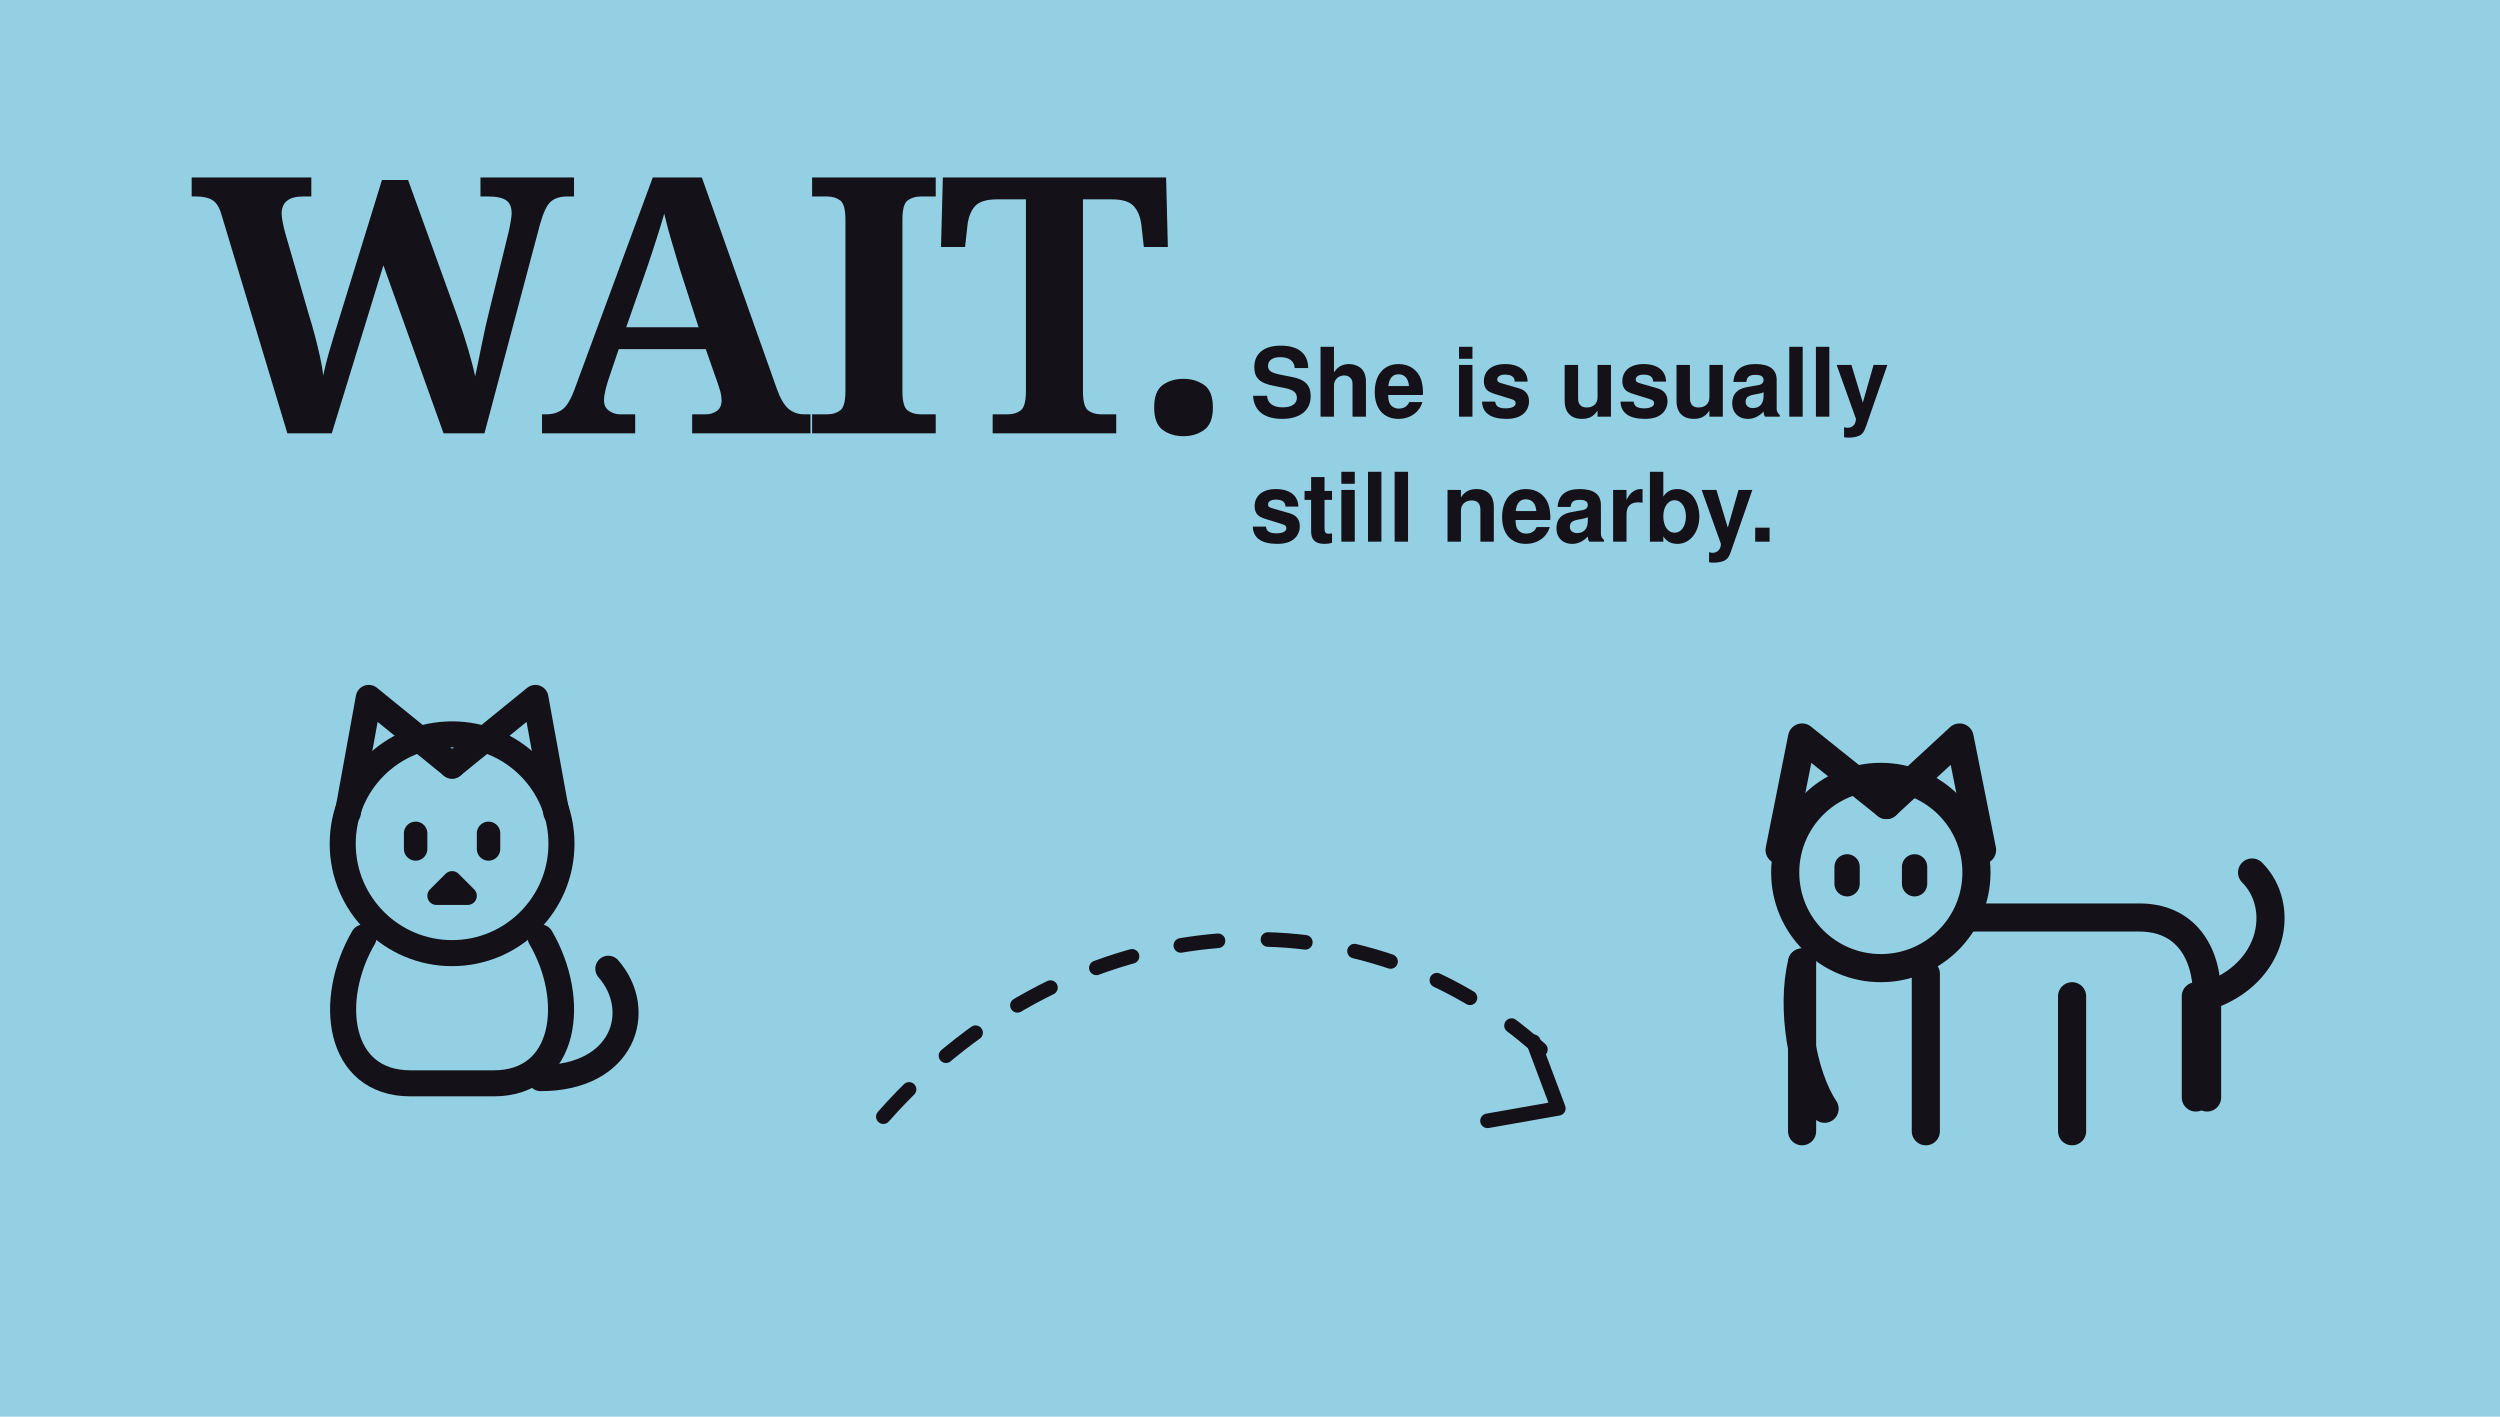
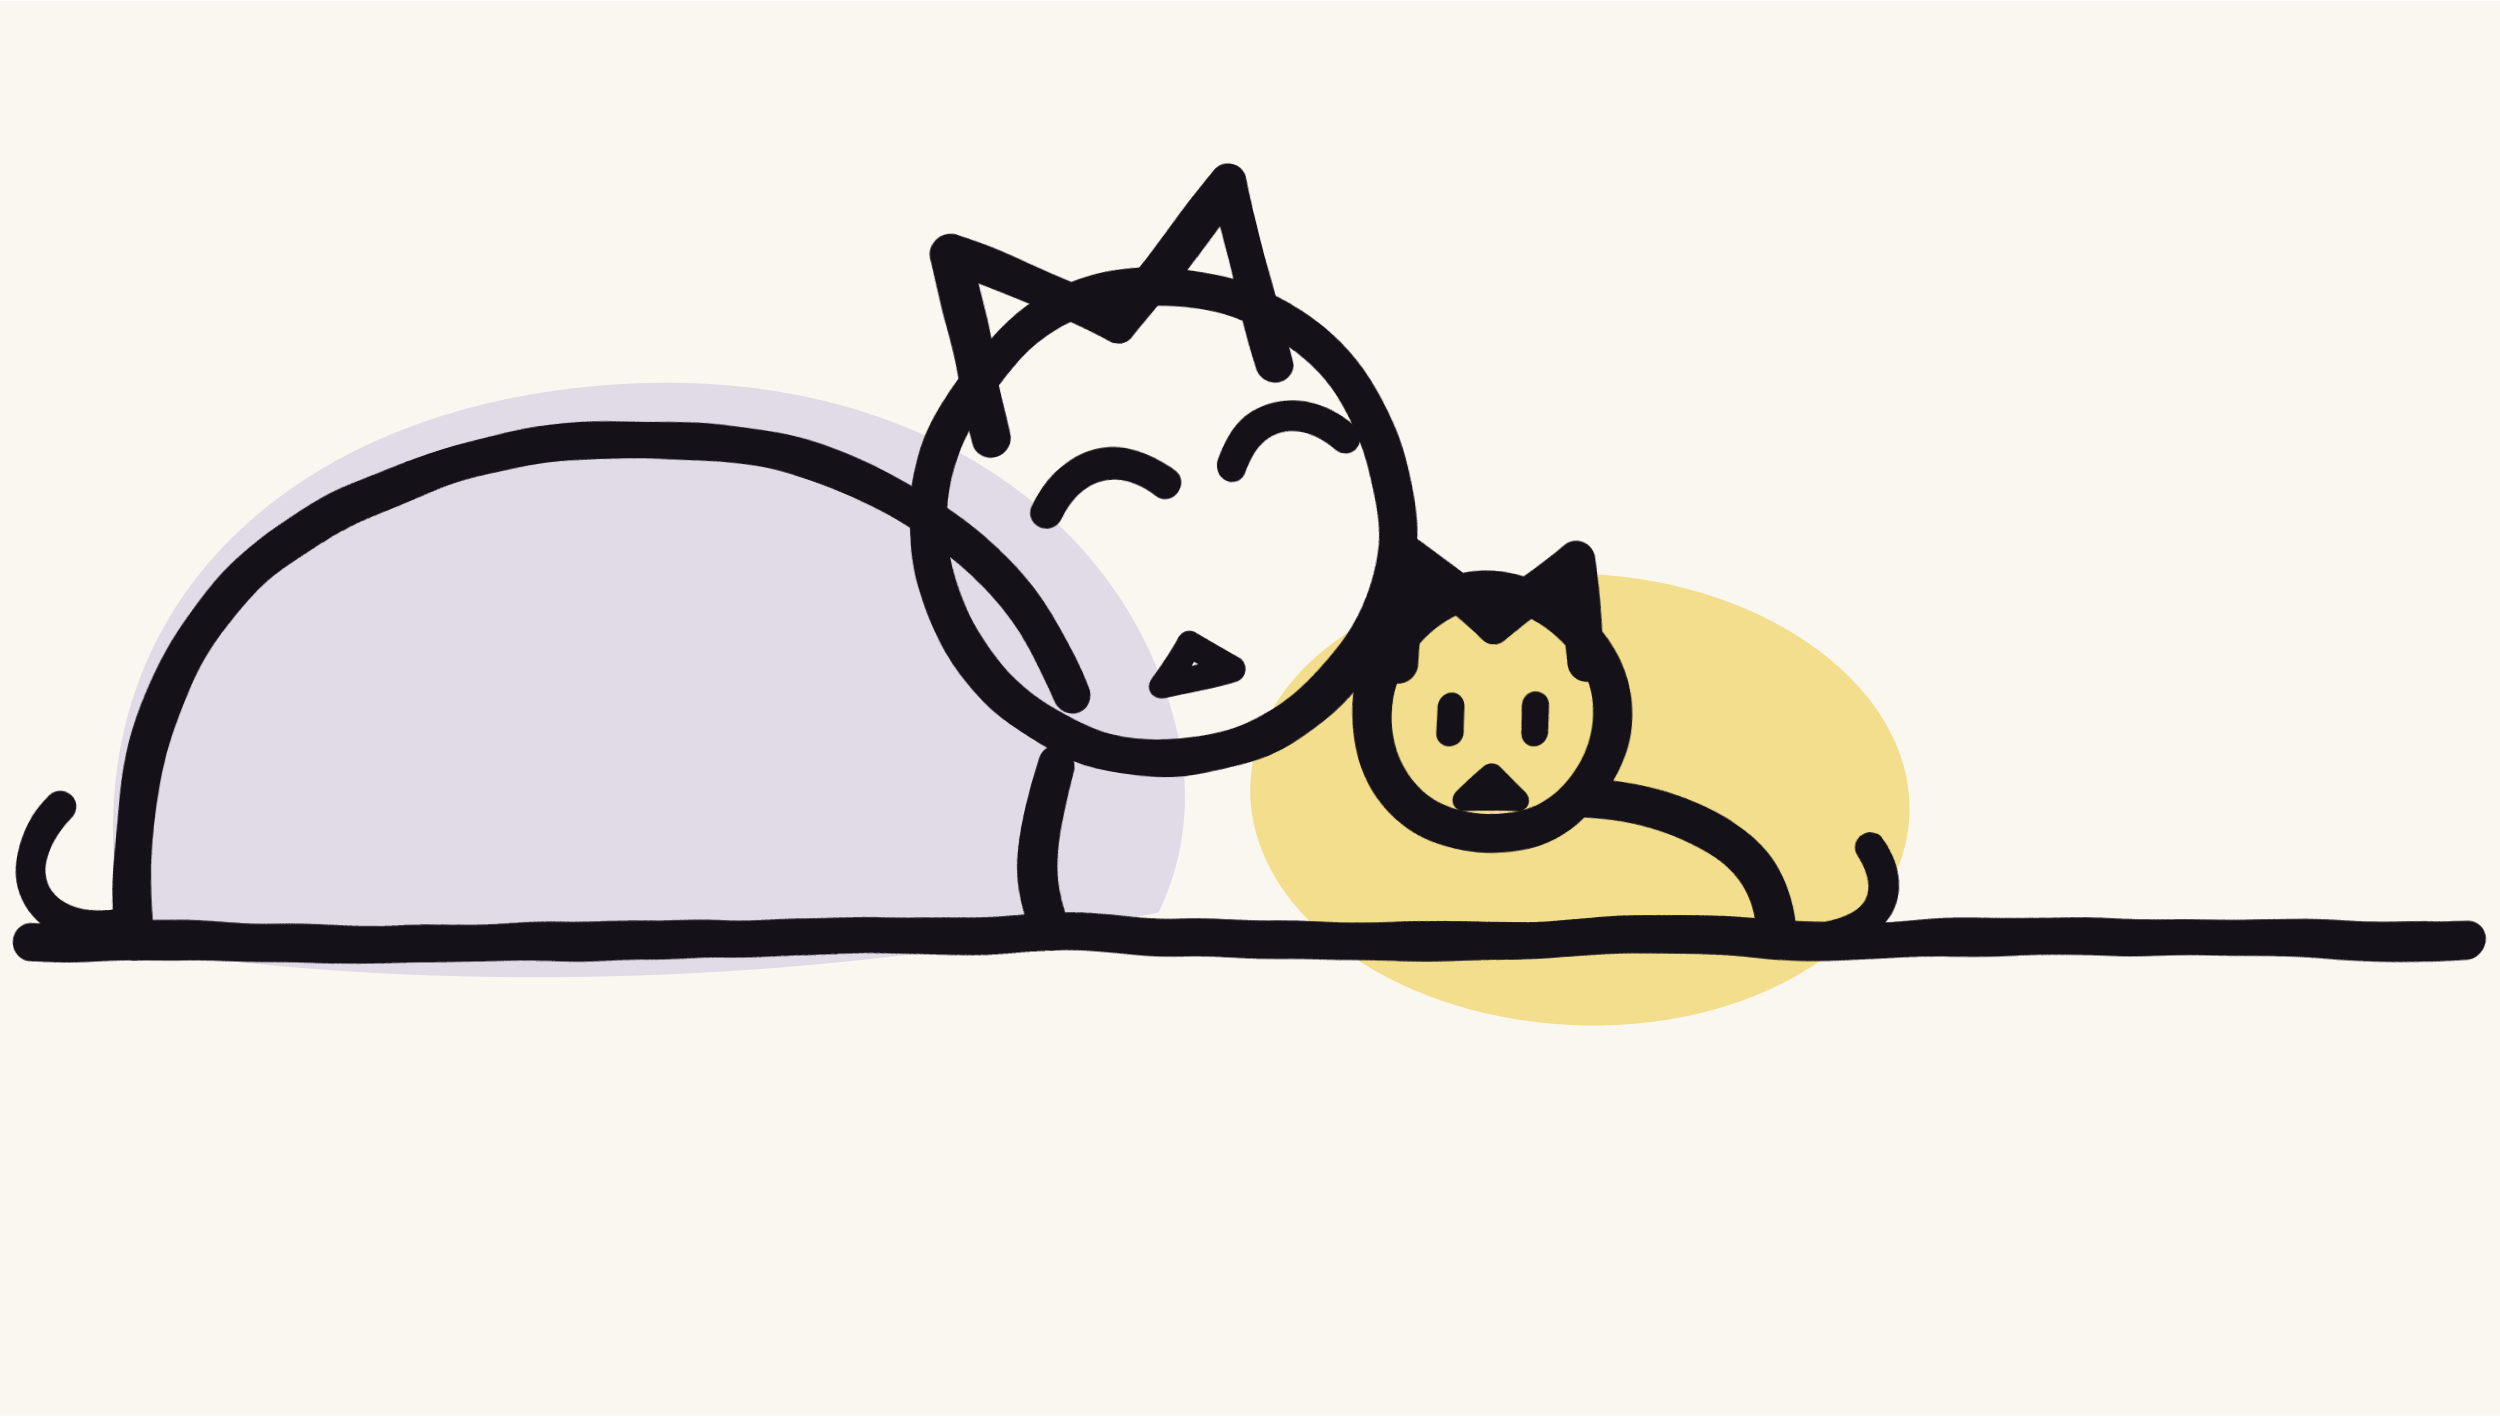
- <svg xmlns="http://www.w3.org/2000/svg" viewBox="0 0 600 340" width="600" height="340" role="img" aria-label="A kitten sitting alone while the mother cat walks back towards it. The word: WAIT.">
-   <rect width="600" height="340" fill="#94d0e4" />
-   <g fill="none" stroke="#141118" stroke-width="5" stroke-linecap="round" stroke-linejoin="round">
-     <g transform="translate(46,150) scale(1.25)">
-       <path d="M30 36 L34 14 L50 27" />
-       <path d="M70 36 L66 14 L50 27" />
-       <circle cx="50" cy="42" r="21" />
-       <path d="M43 40v3M57 40v3" stroke-width="4.5" />
-       <path d="M50 49l-3 3h6z" stroke-width="3.5" />
-       <path d="M33 60c-7 12-5 28 9 28h16c14 0 16-16 9-28" />
-       <path d="M67 87c16 0 20-13 13-21" />
+ <svg xmlns="http://www.w3.org/2000/svg" viewBox="6 44 288 163" width="600" height="340" role="img" aria-label="A drawing of a mother cat lying down, washing a much smaller kitten tucked under her chin">
+   <defs>
+     <filter id="cwob" x="-14%" y="-14%" width="128%" height="128%">
+       <feTurbulence type="fractalNoise" baseFrequency="0.028" numOctaves="3" seed="7" result="n" />
+       <feDisplacementMap in="SourceGraphic" in2="n" scale="2.6" xChannelSelector="R" yChannelSelector="G" />
+     </filter>
+   </defs>
+   <rect x="6" y="44" width="288" height="163" fill="#faf7f0" />
+   <g>
+     <g style="mix-blend-mode:multiply" opacity=".8">
+       <path d="M20 152c-8-40 22-64 62-64 32 0 56 18 60 44 1 8-1 14-3 18-40 8-84 8-119 2z" fill="#b9b0e8" opacity=".46" transform="rotate(-1 82 122)" />
+       <ellipse cx="188" cy="136" rx="38" ry="26" fill="#f5e07a" transform="rotate(3 188 136)" />
    </g>
-     <path d="M212 268c46-52 116-56 160-14" stroke-width="3.5" stroke-dasharray="9 12" />
-     <path d="M368 250l6 16-17 3" stroke-width="3.5" />
-     <g transform="translate(392,150) scale(1.35)">
-       <path d="M26 40L30 20L45 32" />
-       <path d="M62 40L58 20L45 32" />
-       <circle cx="44" cy="44" r="17" />
-       <path d="M38 43v3M50 43v3" stroke-width="4.5" />
-       <path d="M60 52h30c8 0 12 6 12 14v18" />
-       <path d="M30 60v30M52 62v28M78 66v24M100 66v18" />
-       <path d="M30 60c-2 8 0 20 4 26" />
-       <path d="M102 66c12-4 14-16 8-22" />
+     <g filter="url(#cwob)" fill="none" stroke="#141118" stroke-width="4.4" stroke-linecap="round" stroke-linejoin="round">
+       <path d="M10 152h280" />
+       <path d="M22 152c-4-36 20-58 58-58 24 0 42 12 50 30" />
+       <path d="M22 150c-11 2-16-6-9-13" stroke-width="3.6" />
+       <path d="M128 132c-3 10-3 14-1 20" />
+       <g transform="rotate(-14 140 104)">
+         <path d="M123 90V68l17 13" />
+         <path d="M157 90V68l-17 13" />
+         <circle cx="140" cy="104" r="27" />
+         <path d="M127 100c4-5 10-5 14 0" stroke-width="3.6" />
+         <path d="M149 100c4-5 10-5 14 0" stroke-width="3.6" />
+         <path d="M140 118l-4 4h8z" stroke-width="3" />
+       </g>
+       <path d="M167 120l1-12 10 8" />
+       <path d="M189 120l-1-12-10 8" />
+       <circle cx="178" cy="126" r="14" />
+       <path d="M173 125v3M183 125v3" stroke-width="3.2" />
+       <path d="M178 133l-3 3h6z" stroke-width="2.8" />
+       <path d="M189 136c14 2 22 7 22 16h-44" />
+       <path d="M211 152c11 0 14-5 10-11" stroke-width="3.4" />
    </g>
  </g>
-   <text x="46" y="104" font-family="Martel, Georgia, serif" font-weight="800" font-size="86" letter-spacing="-2" fill="#141118">WAIT.</text>
-   <text x="300" y="100" font-family="Hind, Helvetica, Arial, sans-serif" font-weight="600" font-size="23" fill="#141118">She is usually</text>
-   <text x="300" y="130" font-family="Hind, Helvetica, Arial, sans-serif" font-weight="600" font-size="23" fill="#141118">still nearby.</text>
</svg>
